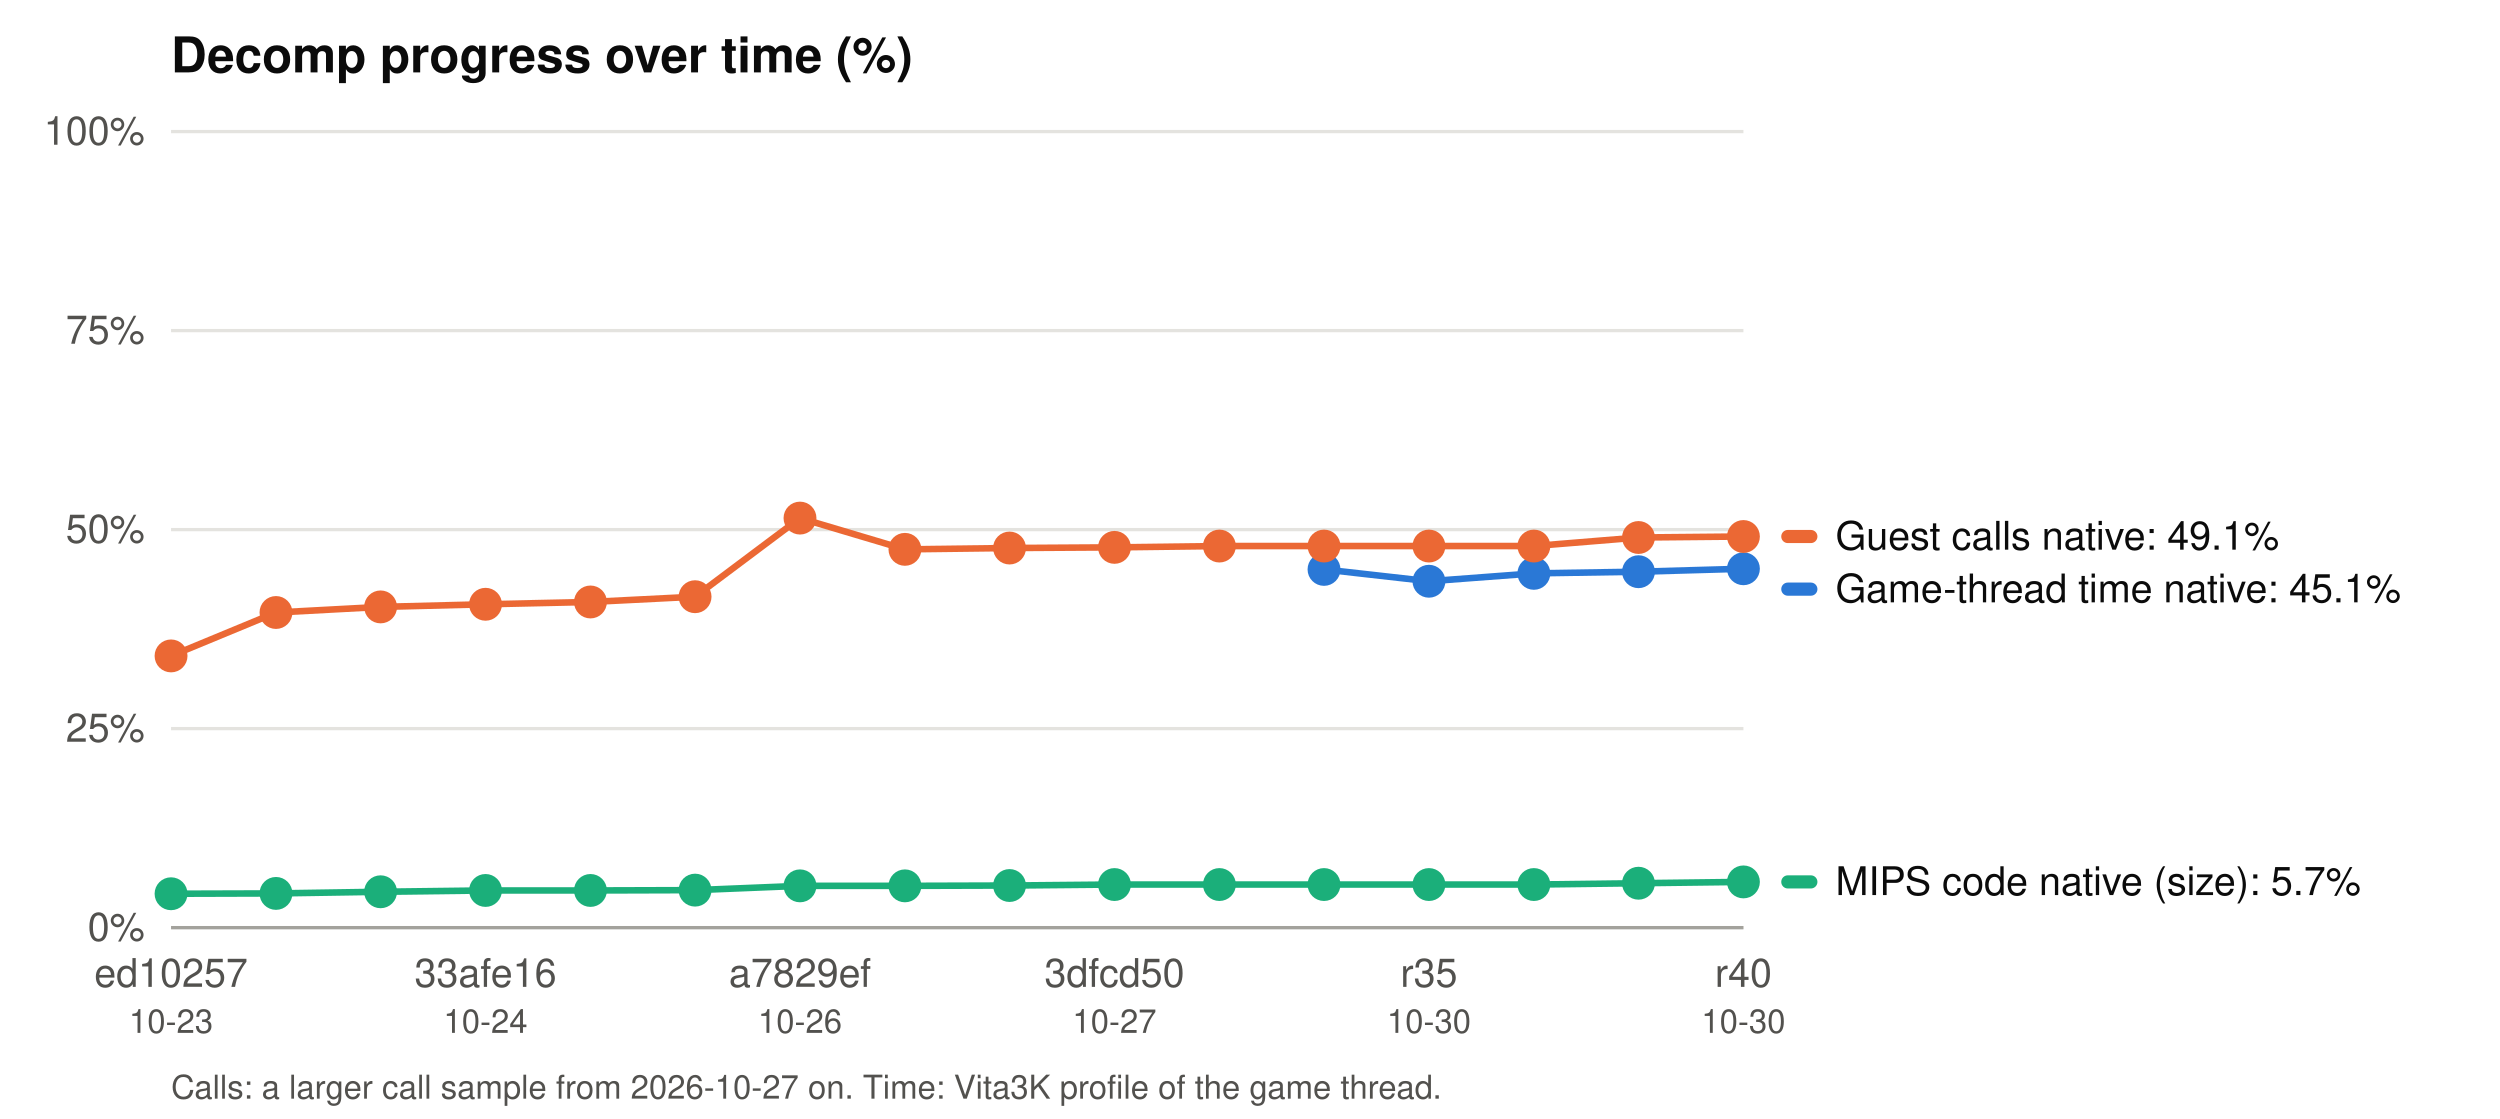
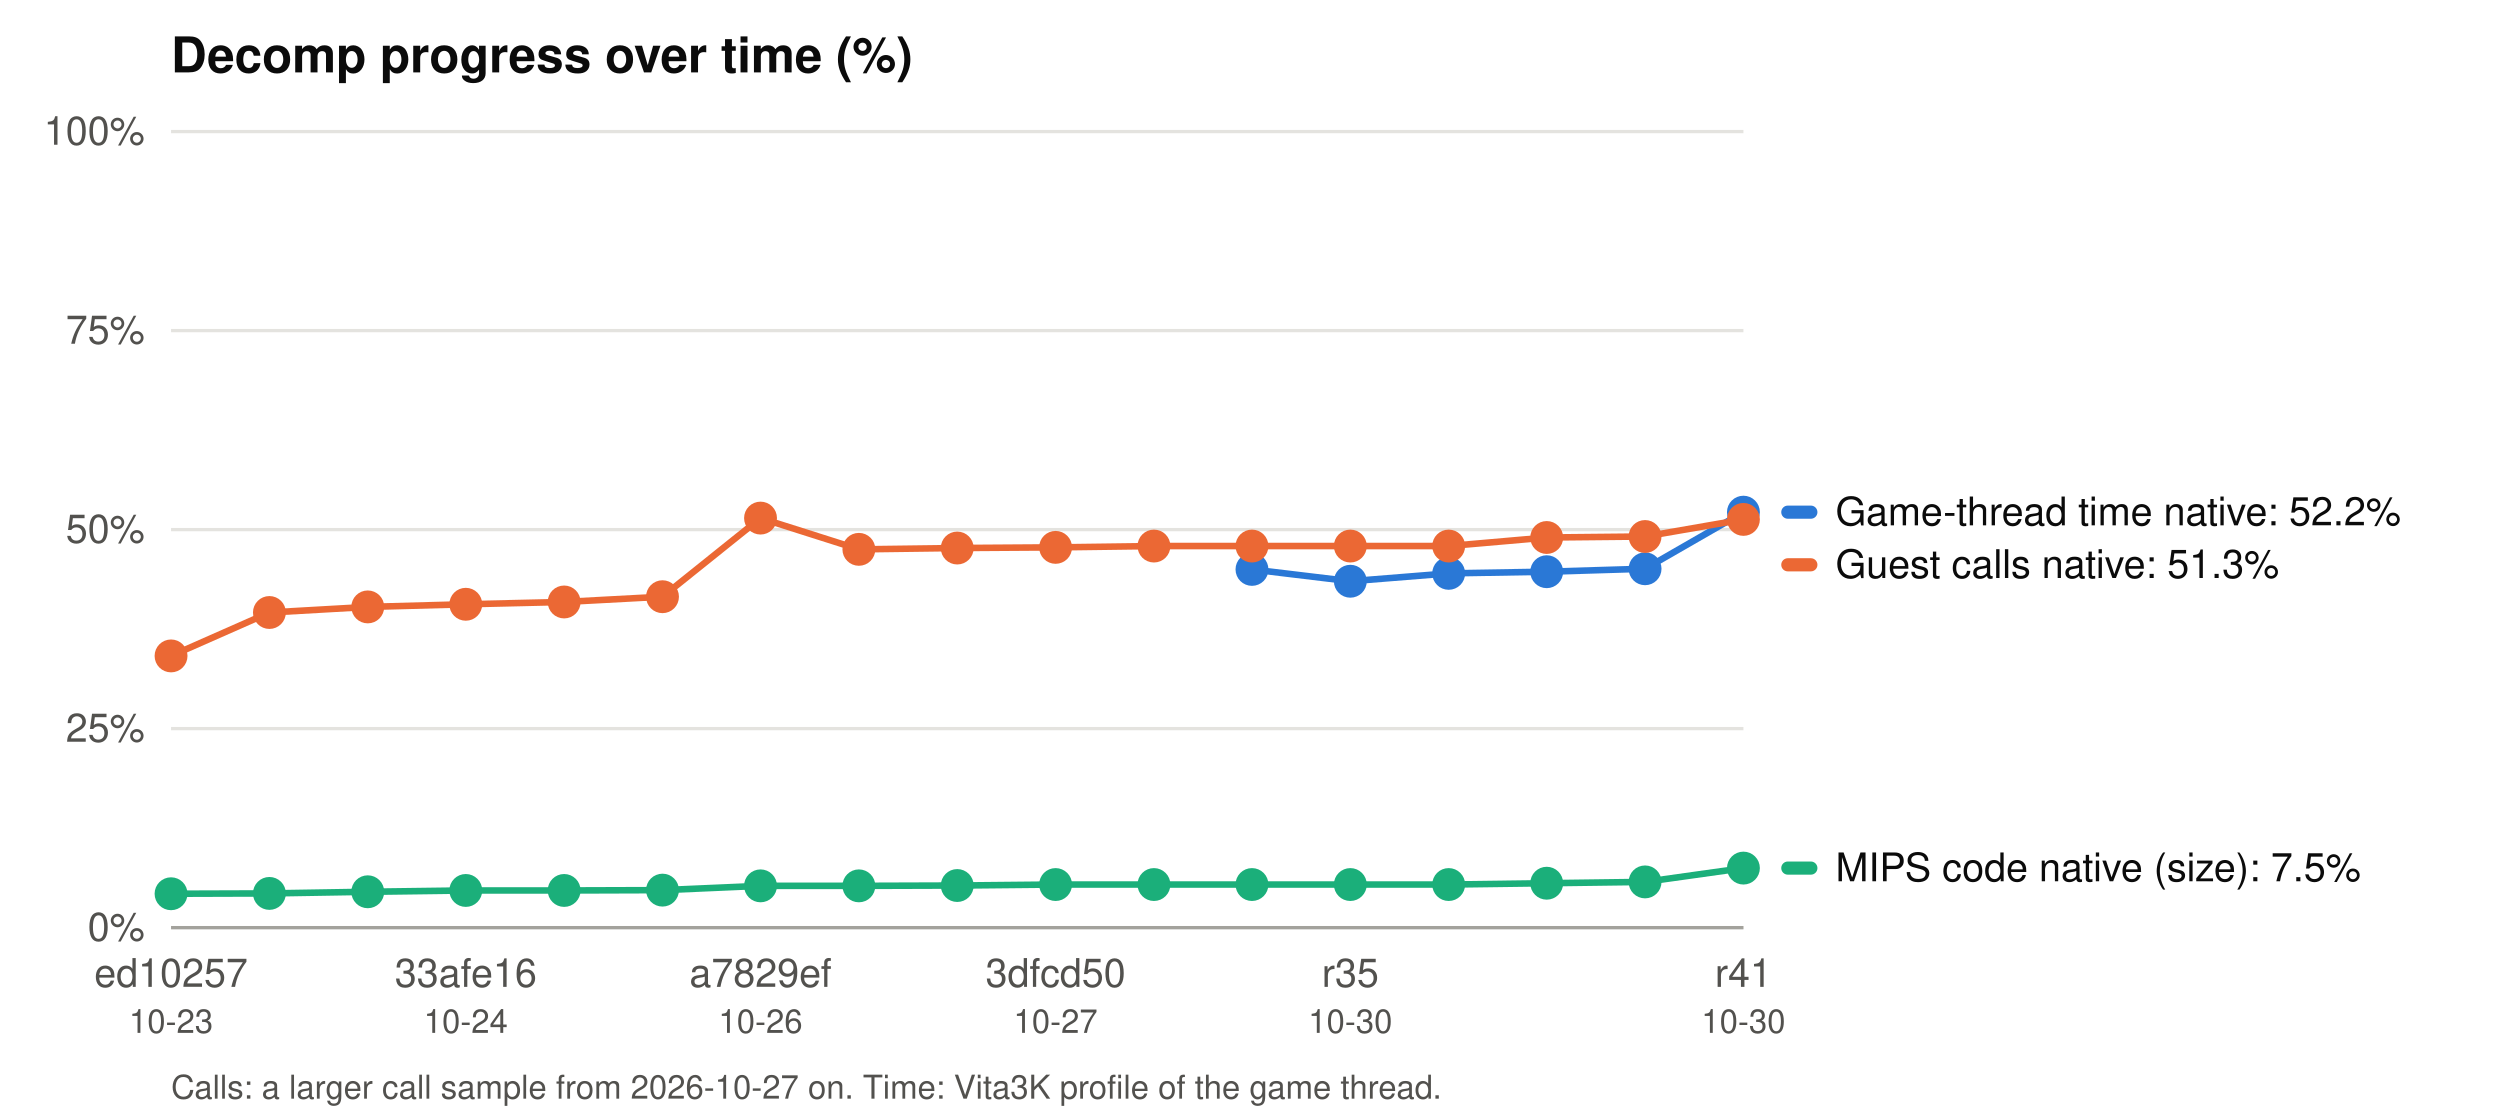
<svg xmlns="http://www.w3.org/2000/svg" width="760" height="340" viewBox="0 0 760 340" font-family="-apple-system, Helvetica, Arial, sans-serif" font-size="12">
  <style>svg{background:#fcfcfb} .t1{fill:#0b0b0b} .t2{fill:#52514e} .g{stroke:#e4e3df} .ax{stroke:#a3a29c} .ring{stroke:#fcfcfb} .s0{stroke:#2a78d6;fill:#2a78d6} .s1{stroke:#eb6834;fill:#eb6834} .s2{stroke:#1baf7a;fill:#1baf7a} @media (prefers-color-scheme: dark){svg{background:#1a1a19} .t1{fill:#f0efec} .t2{fill:#c3c2b7} .g{stroke:#383835} .ax{stroke:#6b6a65} .ring{stroke:#1a1a19} .s0{stroke:#3987e5;fill:#3987e5} .s1{stroke:#d95926;fill:#d95926} .s2{stroke:#199e70;fill:#199e70}}</style>
  <rect width="760" height="340" style="fill:none" />
  <text class="t1" x="52" y="22" font-size="15" font-weight="600">Decomp progress over time (%)</text>
  <line class="g" x1="52" x2="530" y1="282.0" y2="282.0" stroke-width="1" />
  <text class="t2" x="44" y="282.0" text-anchor="end" dy="4">0%</text>
  <line class="g" x1="52" x2="530" y1="221.5" y2="221.5" stroke-width="1" />
  <text class="t2" x="44" y="221.5" text-anchor="end" dy="4">25%</text>
  <line class="g" x1="52" x2="530" y1="161.0" y2="161.0" stroke-width="1" />
  <text class="t2" x="44" y="161.0" text-anchor="end" dy="4">50%</text>
  <line class="g" x1="52" x2="530" y1="100.5" y2="100.5" stroke-width="1" />
  <text class="t2" x="44" y="100.5" text-anchor="end" dy="4">75%</text>
  <line class="g" x1="52" x2="530" y1="40.0" y2="40.0" stroke-width="1" />
  <text class="t2" x="44" y="40.0" text-anchor="end" dy="4">100%</text>
  <line class="ax" x1="52" x2="530" y1="282.0" y2="282.0" stroke-width="1" />
  <text class="t2" x="52.0" y="300" text-anchor="middle">ed10257</text>
  <text class="t2" x="52.0" y="314" text-anchor="middle" font-size="10">10-23</text>
-   <text class="t2" x="147.6" y="300" text-anchor="middle">33afe16</text>
-   <text class="t2" x="147.6" y="314" text-anchor="middle" font-size="10">10-24</text>
-   <text class="t2" x="243.2" y="300" text-anchor="middle">a7829ef</text>
-   <text class="t2" x="243.2" y="314" text-anchor="middle" font-size="10">10-26</text>
-   <text class="t2" x="338.8" y="300" text-anchor="middle">3dfcd50</text>
-   <text class="t2" x="338.8" y="314" text-anchor="middle" font-size="10">10-27</text>
-   <text class="t2" x="434.4" y="300" text-anchor="middle">r35</text>
-   <text class="t2" x="434.4" y="314" text-anchor="middle" font-size="10">10-30</text>
-   <text class="t2" x="530.0" y="300" text-anchor="middle">r40</text>
+   <text class="t2" x="141.6" y="300" text-anchor="middle">33afe16</text>
+   <text class="t2" x="141.6" y="314" text-anchor="middle" font-size="10">10-24</text>
+   <text class="t2" x="231.2" y="300" text-anchor="middle">a7829ef</text>
+   <text class="t2" x="231.2" y="314" text-anchor="middle" font-size="10">10-26</text>
+   <text class="t2" x="320.9" y="300" text-anchor="middle">3dfcd50</text>
+   <text class="t2" x="320.9" y="314" text-anchor="middle" font-size="10">10-27</text>
+   <text class="t2" x="410.5" y="300" text-anchor="middle">r35</text>
+   <text class="t2" x="410.5" y="314" text-anchor="middle" font-size="10">10-30</text>
+   <text class="t2" x="530.0" y="300" text-anchor="middle">r41</text>
  <text class="t2" x="530.0" y="314" text-anchor="middle" font-size="10">10-30</text>
-   <polyline class="s0" fill="none" style="fill:none" stroke-width="2" stroke-linejoin="round" points="402.5,173.1 434.4,176.7 466.3,174.3 498.1,173.8 530.0,172.9" />
-   <circle class="s0 ring" cx="402.5" cy="173.1" r="4" stroke-width="2" />
-   <circle class="s0 ring" cx="434.4" cy="176.7" r="4" stroke-width="2" />
-   <circle class="s0 ring" cx="466.3" cy="174.3" r="4" stroke-width="2" />
-   <circle class="s0 ring" cx="498.1" cy="173.8" r="4" stroke-width="2" />
-   <circle class="s0 ring" cx="530.0" cy="172.9" r="4" stroke-width="2" />
-   <polyline class="s1" fill="none" style="fill:none" stroke-width="2" stroke-linejoin="round" points="52.0,199.4 83.9,186.2 115.7,184.5 147.6,183.7 179.5,183.0 211.3,181.4 243.2,157.5 275.1,167.0 306.9,166.6 338.8,166.4 370.7,166.0 402.5,166.0 434.4,166.0 466.3,166.0 498.1,163.4 530.0,163.1" />
+   <polyline class="s0" fill="none" style="fill:none" stroke-width="2" stroke-linejoin="round" points="380.6,173.1 410.5,176.7 440.4,174.3 470.2,173.8 500.1,172.9 530.0,155.7" />
+   <circle class="s0 ring" cx="380.6" cy="173.1" r="4" stroke-width="2" />
+   <circle class="s0 ring" cx="410.5" cy="176.7" r="4" stroke-width="2" />
+   <circle class="s0 ring" cx="440.4" cy="174.3" r="4" stroke-width="2" />
+   <circle class="s0 ring" cx="470.2" cy="173.8" r="4" stroke-width="2" />
+   <circle class="s0 ring" cx="500.1" cy="172.9" r="4" stroke-width="2" />
+   <circle class="s0 ring" cx="530.0" cy="155.7" r="4" stroke-width="2" />
+   <polyline class="s1" fill="none" style="fill:none" stroke-width="2" stroke-linejoin="round" points="52.0,199.4 81.9,186.2 111.8,184.5 141.6,183.7 171.5,183.0 201.4,181.4 231.2,157.5 261.1,167.0 291.0,166.6 320.9,166.4 350.8,166.0 380.6,166.0 410.5,166.0 440.4,166.0 470.2,163.4 500.1,163.1 530.0,157.9" />
  <circle class="s1 ring" cx="52.0" cy="199.4" r="4" stroke-width="2" />
-   <circle class="s1 ring" cx="83.9" cy="186.2" r="4" stroke-width="2" />
-   <circle class="s1 ring" cx="115.7" cy="184.5" r="4" stroke-width="2" />
-   <circle class="s1 ring" cx="147.6" cy="183.7" r="4" stroke-width="2" />
-   <circle class="s1 ring" cx="179.5" cy="183.0" r="4" stroke-width="2" />
-   <circle class="s1 ring" cx="211.3" cy="181.4" r="4" stroke-width="2" />
-   <circle class="s1 ring" cx="243.2" cy="157.5" r="4" stroke-width="2" />
-   <circle class="s1 ring" cx="275.1" cy="167.0" r="4" stroke-width="2" />
-   <circle class="s1 ring" cx="306.9" cy="166.6" r="4" stroke-width="2" />
-   <circle class="s1 ring" cx="338.8" cy="166.4" r="4" stroke-width="2" />
-   <circle class="s1 ring" cx="370.7" cy="166.0" r="4" stroke-width="2" />
-   <circle class="s1 ring" cx="402.5" cy="166.0" r="4" stroke-width="2" />
-   <circle class="s1 ring" cx="434.4" cy="166.0" r="4" stroke-width="2" />
-   <circle class="s1 ring" cx="466.3" cy="166.0" r="4" stroke-width="2" />
-   <circle class="s1 ring" cx="498.1" cy="163.4" r="4" stroke-width="2" />
-   <circle class="s1 ring" cx="530.0" cy="163.1" r="4" stroke-width="2" />
-   <polyline class="s2" fill="none" style="fill:none" stroke-width="2" stroke-linejoin="round" points="52.0,271.7 83.9,271.6 115.7,271.1 147.6,270.7 179.5,270.7 211.3,270.6 243.2,269.3 275.1,269.3 306.9,269.2 338.8,268.9 370.7,268.9 402.5,268.9 434.4,268.9 466.3,268.9 498.1,268.5 530.0,268.1" />
+   <circle class="s1 ring" cx="81.9" cy="186.2" r="4" stroke-width="2" />
+   <circle class="s1 ring" cx="111.8" cy="184.5" r="4" stroke-width="2" />
+   <circle class="s1 ring" cx="141.6" cy="183.7" r="4" stroke-width="2" />
+   <circle class="s1 ring" cx="171.5" cy="183.0" r="4" stroke-width="2" />
+   <circle class="s1 ring" cx="201.4" cy="181.4" r="4" stroke-width="2" />
+   <circle class="s1 ring" cx="231.2" cy="157.5" r="4" stroke-width="2" />
+   <circle class="s1 ring" cx="261.1" cy="167.0" r="4" stroke-width="2" />
+   <circle class="s1 ring" cx="291.0" cy="166.6" r="4" stroke-width="2" />
+   <circle class="s1 ring" cx="320.9" cy="166.4" r="4" stroke-width="2" />
+   <circle class="s1 ring" cx="350.8" cy="166.0" r="4" stroke-width="2" />
+   <circle class="s1 ring" cx="380.6" cy="166.0" r="4" stroke-width="2" />
+   <circle class="s1 ring" cx="410.5" cy="166.0" r="4" stroke-width="2" />
+   <circle class="s1 ring" cx="440.4" cy="166.0" r="4" stroke-width="2" />
+   <circle class="s1 ring" cx="470.2" cy="163.4" r="4" stroke-width="2" />
+   <circle class="s1 ring" cx="500.1" cy="163.1" r="4" stroke-width="2" />
+   <circle class="s1 ring" cx="530.0" cy="157.9" r="4" stroke-width="2" />
+   <polyline class="s2" fill="none" style="fill:none" stroke-width="2" stroke-linejoin="round" points="52.0,271.7 81.9,271.6 111.8,271.1 141.6,270.7 171.5,270.7 201.4,270.6 231.2,269.3 261.1,269.3 291.0,269.2 320.9,268.9 350.8,268.9 380.6,268.9 410.5,268.9 440.4,268.9 470.2,268.5 500.1,268.1 530.0,263.9" />
  <circle class="s2 ring" cx="52.0" cy="271.7" r="4" stroke-width="2" />
-   <circle class="s2 ring" cx="83.9" cy="271.6" r="4" stroke-width="2" />
-   <circle class="s2 ring" cx="115.7" cy="271.1" r="4" stroke-width="2" />
-   <circle class="s2 ring" cx="147.6" cy="270.7" r="4" stroke-width="2" />
-   <circle class="s2 ring" cx="179.5" cy="270.7" r="4" stroke-width="2" />
-   <circle class="s2 ring" cx="211.3" cy="270.6" r="4" stroke-width="2" />
-   <circle class="s2 ring" cx="243.2" cy="269.3" r="4" stroke-width="2" />
-   <circle class="s2 ring" cx="275.1" cy="269.3" r="4" stroke-width="2" />
-   <circle class="s2 ring" cx="306.9" cy="269.2" r="4" stroke-width="2" />
-   <circle class="s2 ring" cx="338.8" cy="268.9" r="4" stroke-width="2" />
-   <circle class="s2 ring" cx="370.7" cy="268.9" r="4" stroke-width="2" />
-   <circle class="s2 ring" cx="402.5" cy="268.9" r="4" stroke-width="2" />
-   <circle class="s2 ring" cx="434.4" cy="268.9" r="4" stroke-width="2" />
-   <circle class="s2 ring" cx="466.3" cy="268.9" r="4" stroke-width="2" />
-   <circle class="s2 ring" cx="498.1" cy="268.5" r="4" stroke-width="2" />
-   <circle class="s2 ring" cx="530.0" cy="268.1" r="4" stroke-width="2" />
-   <rect class="s1" x="542" y="161.6" width="10" height="3" rx="1.5" />
-   <text class="t1" x="558" y="163.1" dy="4">Guest calls native: 49.1%</text>
-   <rect class="s0" x="542" y="177.6" width="10" height="3" rx="1.5" />
-   <text class="t1" x="558" y="179.1" dy="4">Game-thread time native: 45.1%</text>
-   <rect class="s2" x="542" y="266.6" width="10" height="3" rx="1.5" />
-   <text class="t1" x="558" y="268.1" dy="4">MIPS code native (size): 5.7%</text>
+   <circle class="s2 ring" cx="81.9" cy="271.6" r="4" stroke-width="2" />
+   <circle class="s2 ring" cx="111.8" cy="271.1" r="4" stroke-width="2" />
+   <circle class="s2 ring" cx="141.6" cy="270.7" r="4" stroke-width="2" />
+   <circle class="s2 ring" cx="171.5" cy="270.7" r="4" stroke-width="2" />
+   <circle class="s2 ring" cx="201.4" cy="270.6" r="4" stroke-width="2" />
+   <circle class="s2 ring" cx="231.2" cy="269.3" r="4" stroke-width="2" />
+   <circle class="s2 ring" cx="261.1" cy="269.3" r="4" stroke-width="2" />
+   <circle class="s2 ring" cx="291.0" cy="269.2" r="4" stroke-width="2" />
+   <circle class="s2 ring" cx="320.9" cy="268.9" r="4" stroke-width="2" />
+   <circle class="s2 ring" cx="350.8" cy="268.9" r="4" stroke-width="2" />
+   <circle class="s2 ring" cx="380.6" cy="268.9" r="4" stroke-width="2" />
+   <circle class="s2 ring" cx="410.5" cy="268.9" r="4" stroke-width="2" />
+   <circle class="s2 ring" cx="440.4" cy="268.9" r="4" stroke-width="2" />
+   <circle class="s2 ring" cx="470.2" cy="268.5" r="4" stroke-width="2" />
+   <circle class="s2 ring" cx="500.1" cy="268.1" r="4" stroke-width="2" />
+   <circle class="s2 ring" cx="530.0" cy="263.9" r="4" stroke-width="2" />
+   <rect class="s0" x="542" y="154.2" width="10" height="3" rx="1.5" />
+   <text class="t1" x="558" y="155.7" dy="4">Game-thread time native: 52.2%</text>
+   <rect class="s1" x="542" y="170.2" width="10" height="3" rx="1.5" />
+   <text class="t1" x="558" y="171.7" dy="4">Guest calls native: 51.3%</text>
+   <rect class="s2" x="542" y="262.4" width="10" height="3" rx="1.5" />
+   <text class="t1" x="558" y="263.9" dy="4">MIPS code native (size): 7.5%</text>
  <text class="t2" x="52" y="334" font-size="10">Calls: a larger call sample from 2026-10-27 on. Time: Vita3K profile of the game thread.</text>
</svg>
